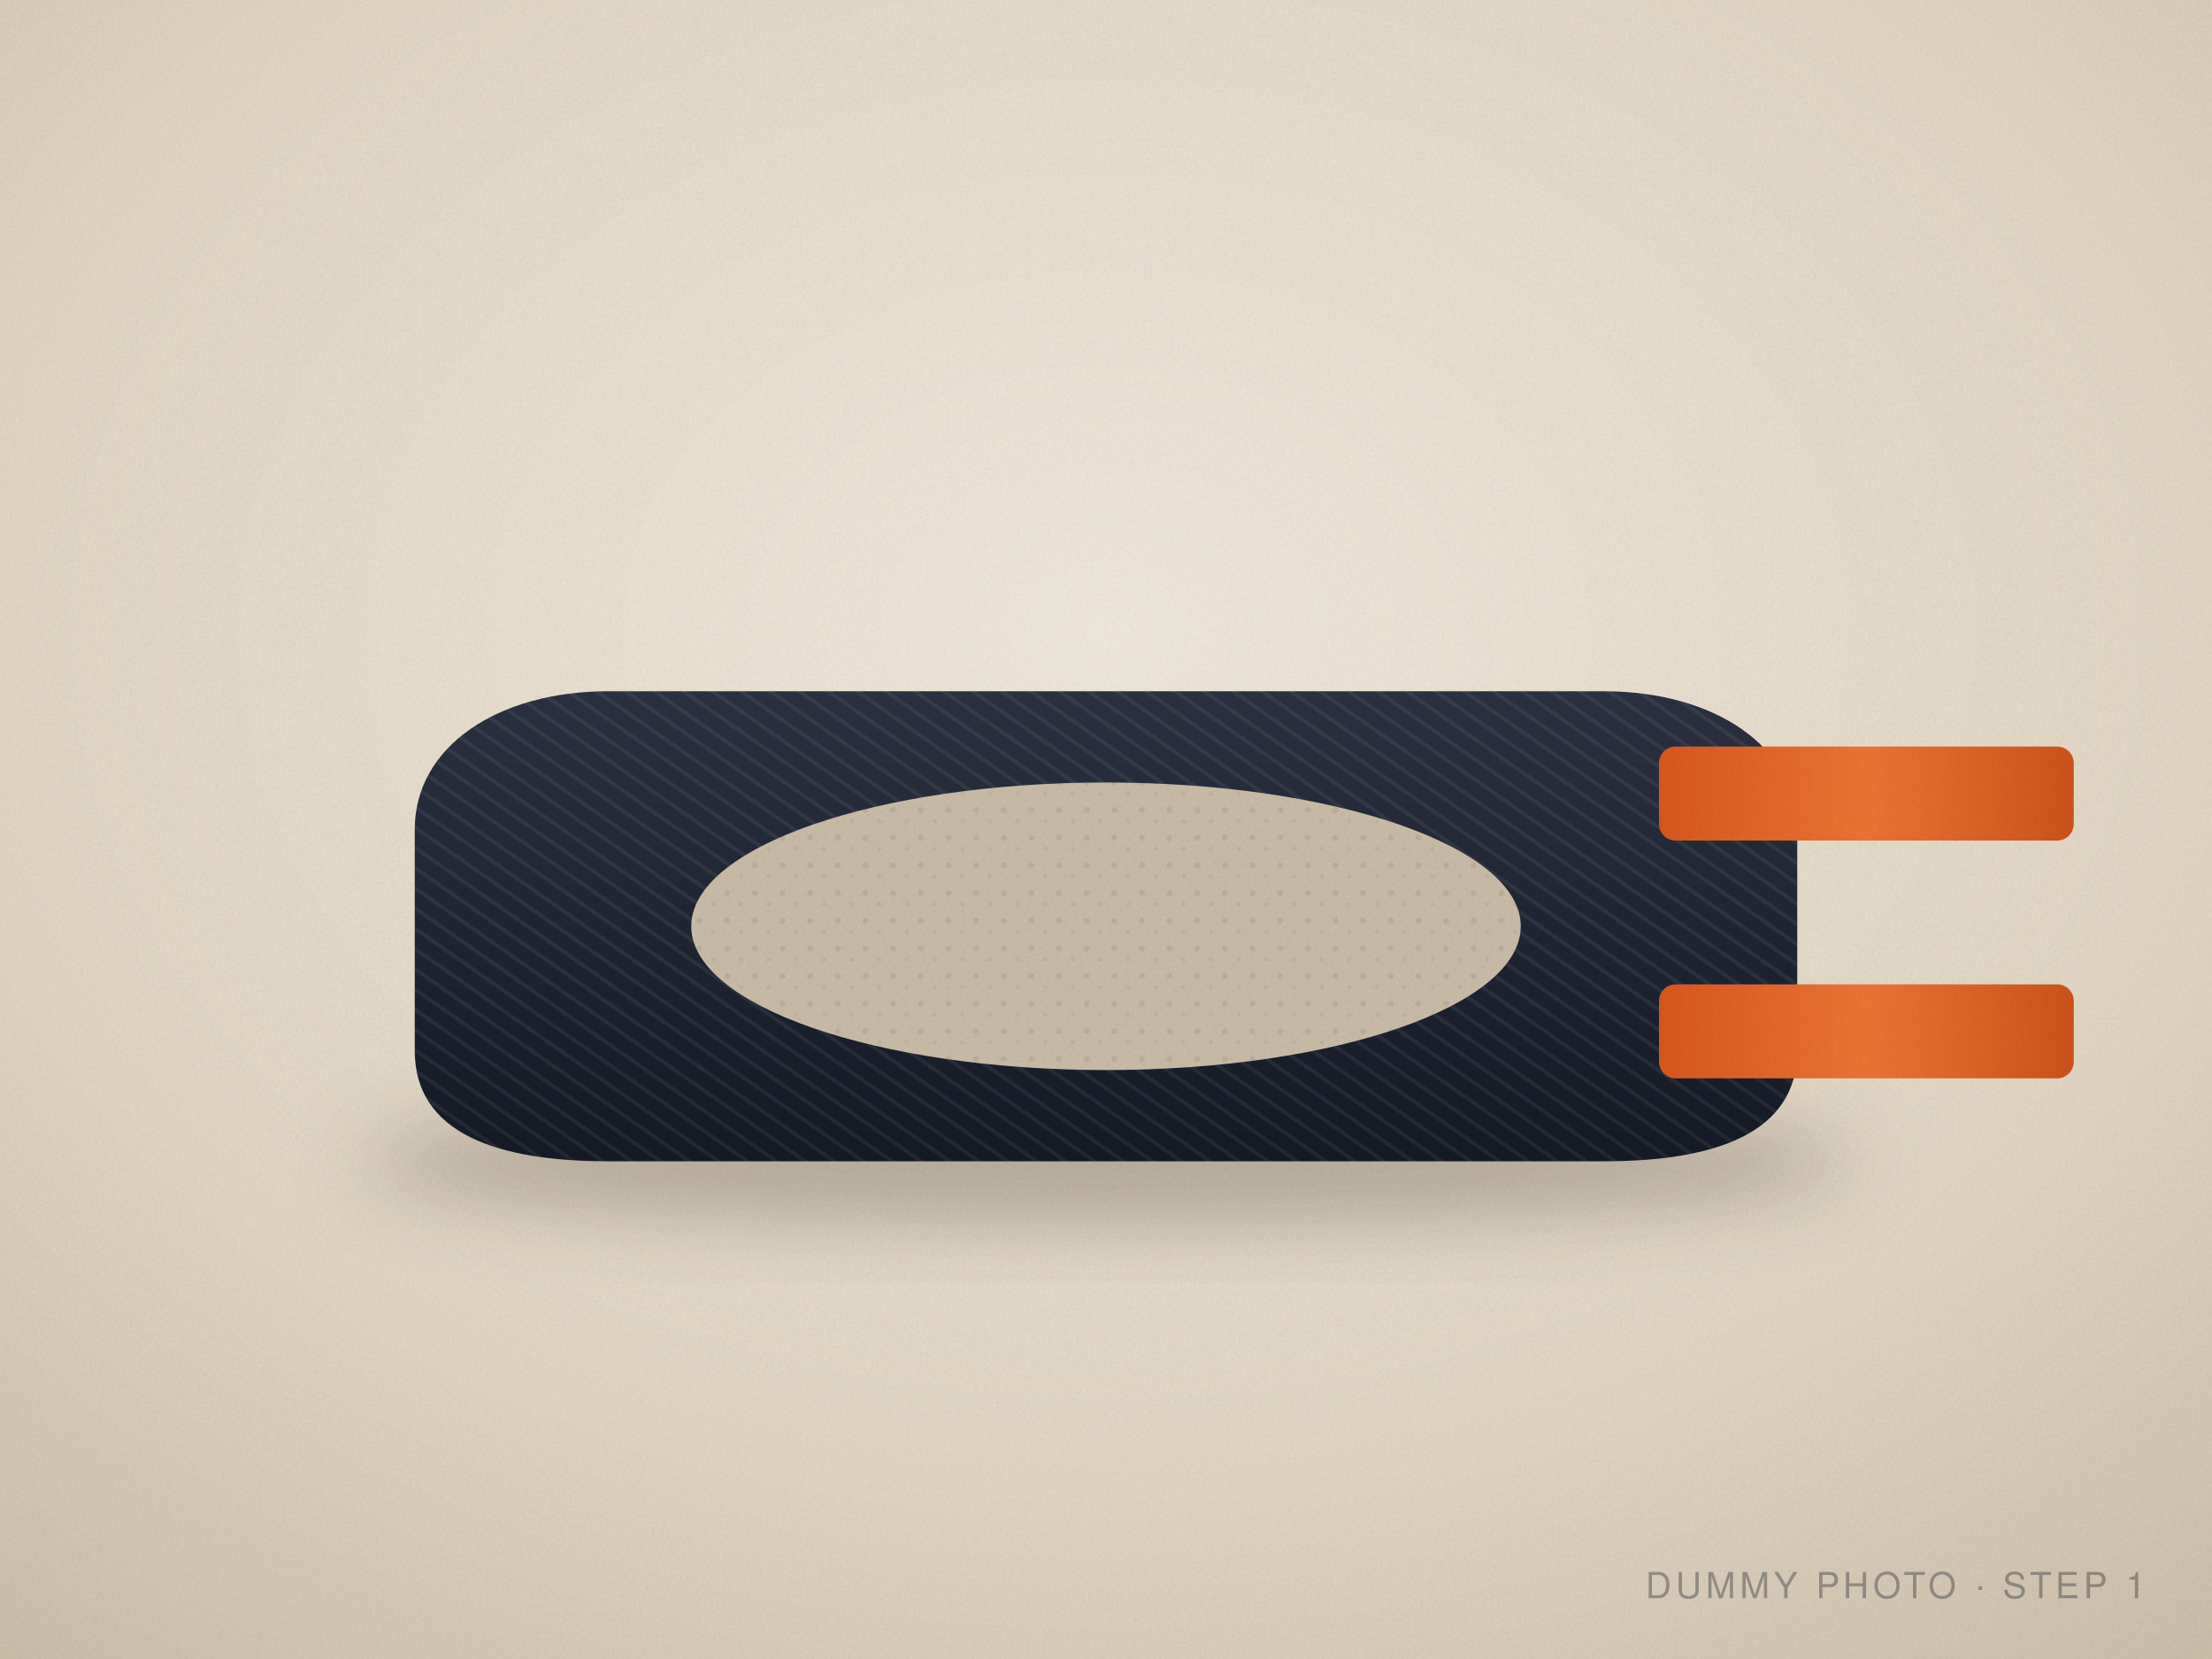
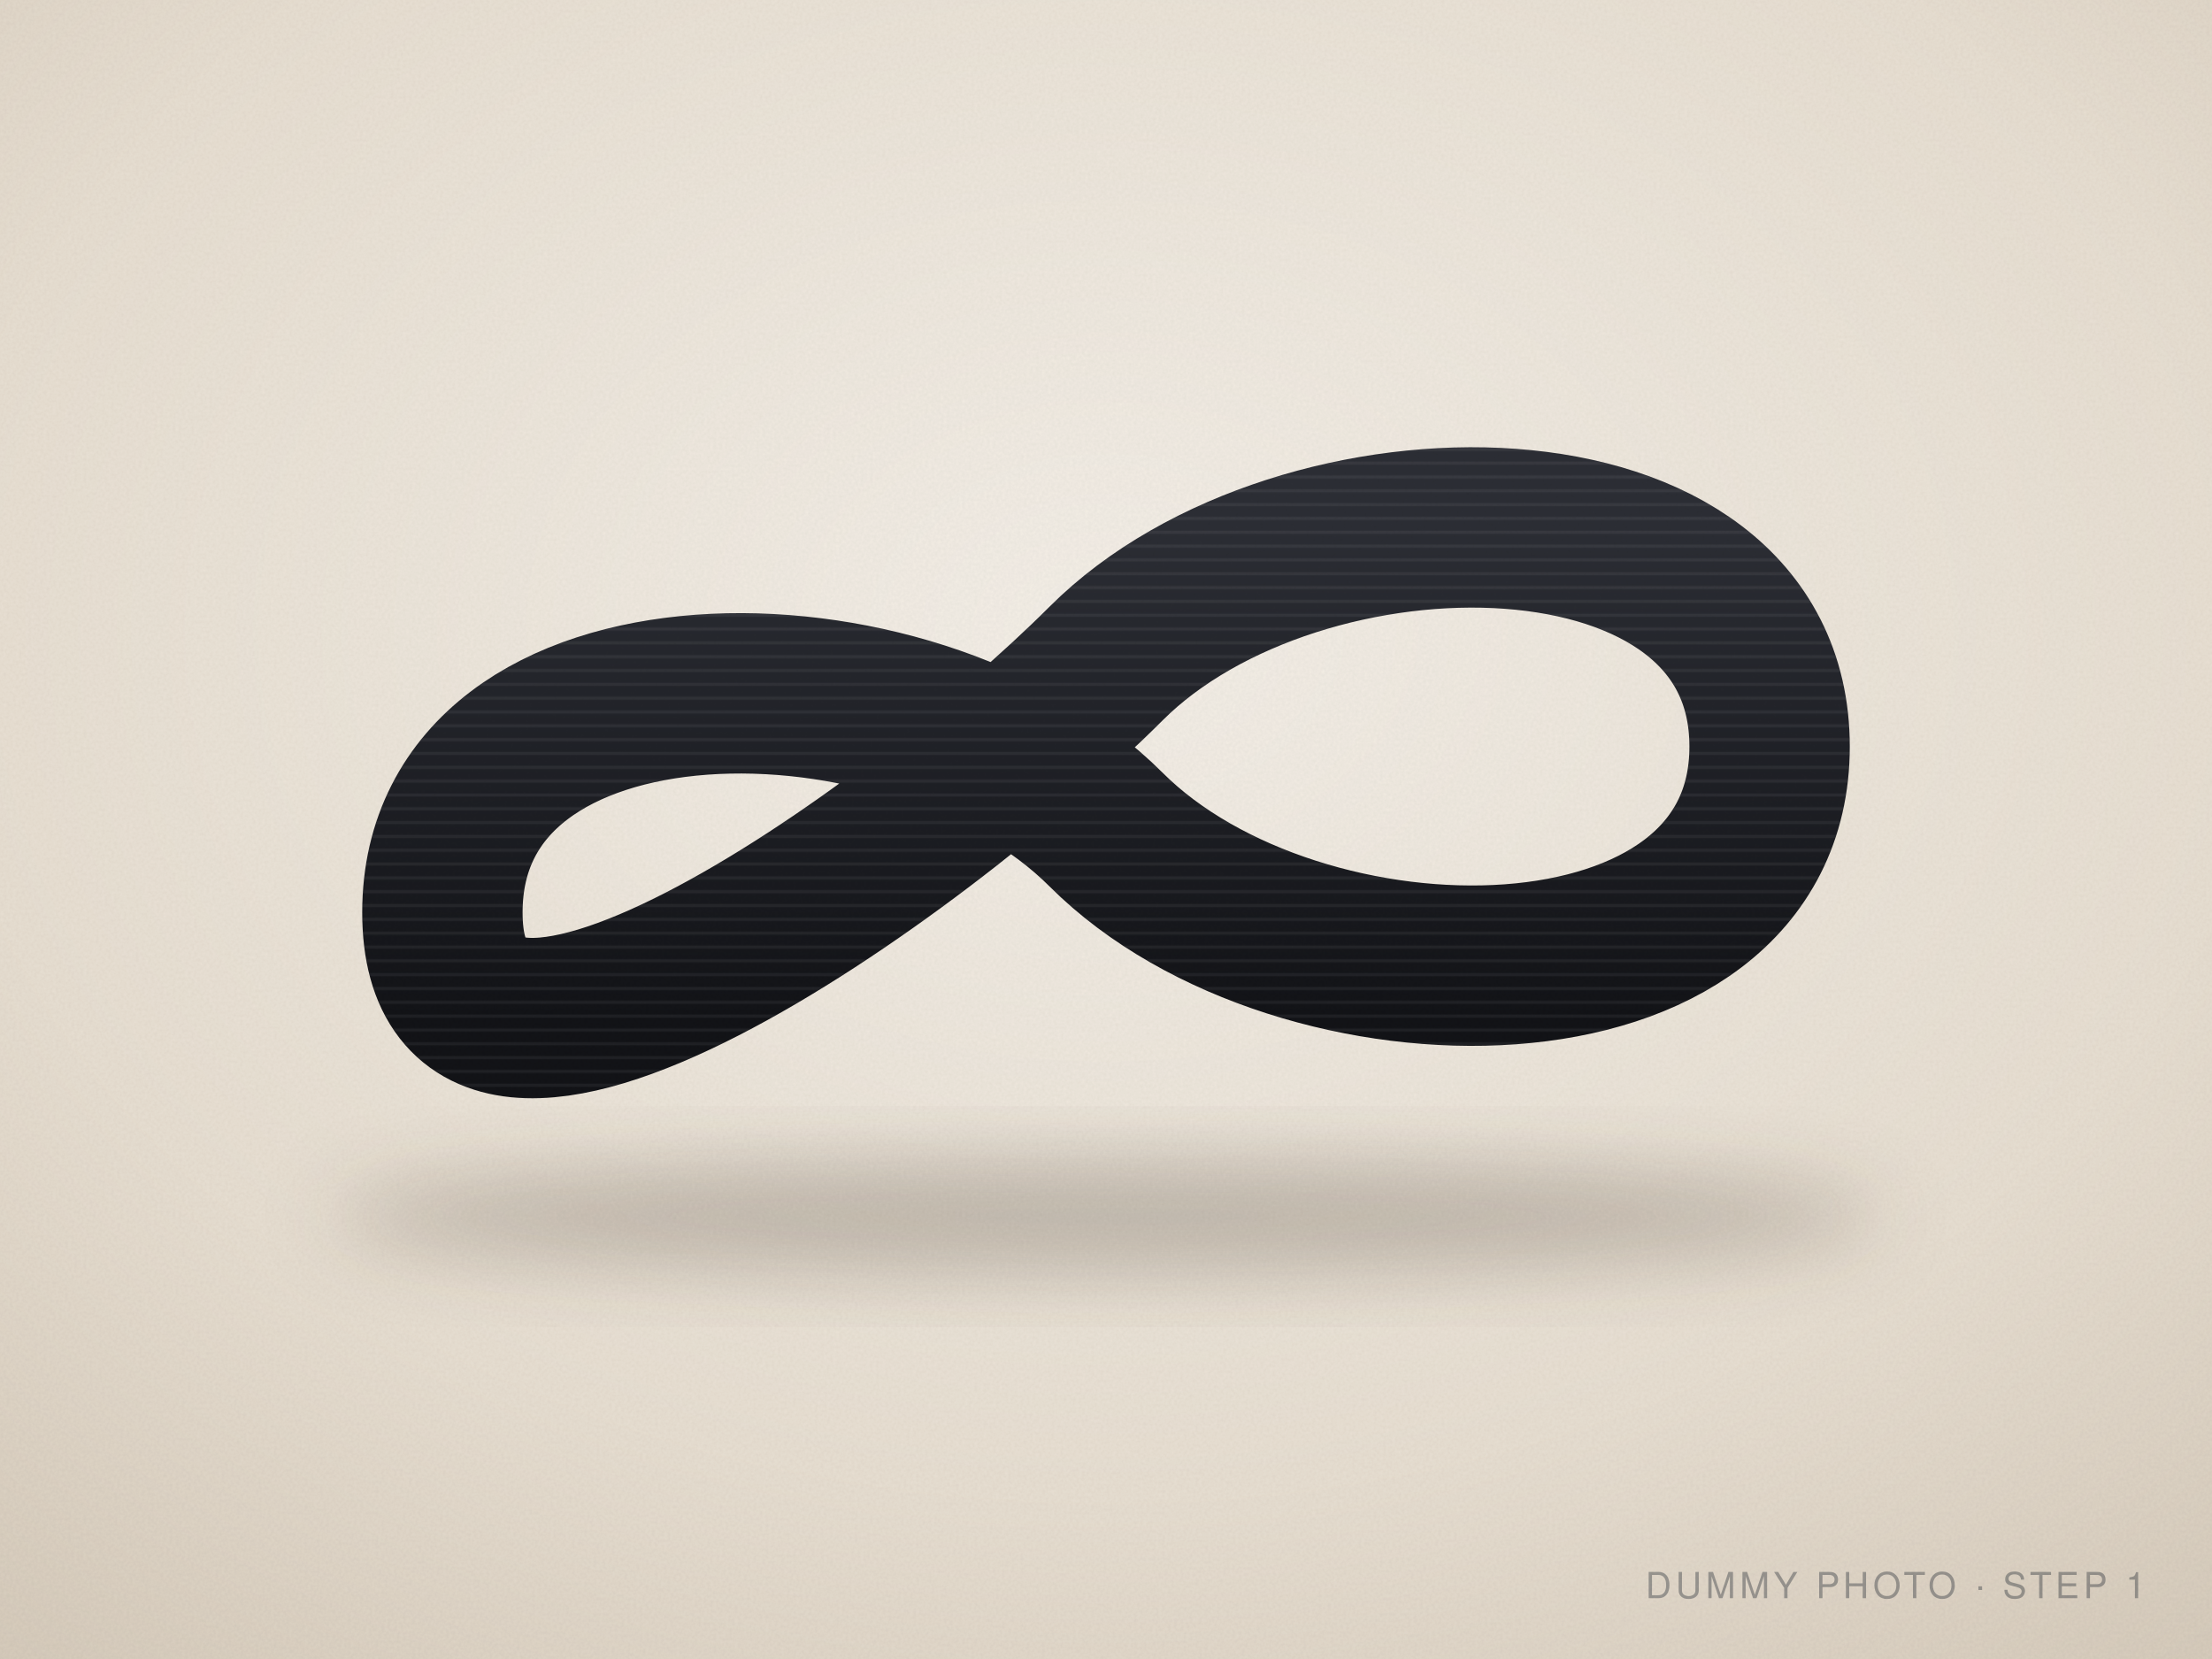
<svg xmlns="http://www.w3.org/2000/svg" viewBox="0 0 800 600" width="800" height="600">
  <defs>
+     <linearGradient id="wall" x1="0" y1="0" x2="1" y2="0">
+       <stop offset="0" stop-color="#fbfaf7" />
+       <stop offset=".55" stop-color="#f1eee8" />
+       <stop offset="1" stop-color="#e6e1d9" />
+     </linearGradient>
    <radialGradient id="paper" cx=".5" cy=".38" r=".8">
-       <stop offset="0" stop-color="#f1e9dc" />
-       <stop offset=".65" stop-color="#e3d7c4" />
-       <stop offset="1" stop-color="#cdbfa9" />
-     </radialGradient>
-     <radialGradient id="paper2" cx=".5" cy=".35" r=".85">
-       <stop offset="0" stop-color="#ece4d7" />
-       <stop offset="1" stop-color="#c9bba4" />
+       <stop offset="0" stop-color="#f5f0e8" />
+       <stop offset=".65" stop-color="#e8dfd2" />
+       <stop offset="1" stop-color="#d6cbbb" />
    </radialGradient>
    <radialGradient id="night" cx=".78" cy=".2" r="1">
      <stop offset="0" stop-color="#25324c" />
      <stop offset=".5" stop-color="#142036" />
      <stop offset="1" stop-color="#090e19" />
    </radialGradient>
    <radialGradient id="lamp" cx=".5" cy=".5" r=".5">
      <stop offset="0" stop-color="#e8682a" stop-opacity=".55" />
      <stop offset="1" stop-color="#e8682a" stop-opacity="0" />
    </radialGradient>
    <linearGradient id="skin" x1="0" y1="0" x2="0" y2="1">
-       <stop offset="0" stop-color="#ecccb2" />
-       <stop offset="1" stop-color="#cf9f80" />
+       <stop offset="0" stop-color="#f0d2bb" />
+       <stop offset="1" stop-color="#d9ac8e" />
    </linearGradient>
-     <linearGradient id="skinNight" x1="0" y1="0" x2="0" y2="1">
-       <stop offset="0" stop-color="#c79a7f" />
-       <stop offset="1" stop-color="#8e6754" />
+     <linearGradient id="band" x1="0" y1="0" x2="0" y2="1">
+       <stop offset="0" stop-color="#2c2e35" />
+       <stop offset="1" stop-color="#121317" />
    </linearGradient>
-     <linearGradient id="knit" x1="0" y1="0" x2="0" y2="1">
-       <stop offset="0" stop-color="#2b3142" />
-       <stop offset="1" stop-color="#151a26" />
+     <linearGradient id="linen" x1="0" y1="0" x2="0" y2="1">
+       <stop offset="0" stop-color="#ece6dc" />
+       <stop offset="1" stop-color="#ddd4c6" />
    </linearGradient>
-     <linearGradient id="strap" x1="0" y1="0" x2="1" y2="0">
-       <stop offset="0" stop-color="#d9581d" />
-       <stop offset=".5" stop-color="#ee7535" />
-       <stop offset="1" stop-color="#cf531b" />
+     <linearGradient id="navy" x1="0" y1="0" x2="0" y2="1">
+       <stop offset="0" stop-color="#2d3c5c" />
+       <stop offset="1" stop-color="#1f2b45" />
    </linearGradient>
-     <linearGradient id="sheet" x1="0" y1="0" x2="0" y2="1">
-       <stop offset="0" stop-color="#2a3956" />
-       <stop offset="1" stop-color="#1a2640" />
+     <linearGradient id="mustard" x1="0" y1="0" x2="0" y2="1">
+       <stop offset="0" stop-color="#d6953f" />
+       <stop offset="1" stop-color="#b8792e" />
    </linearGradient>
-     <linearGradient id="sheetLight" x1="0" y1="0" x2="0" y2="1">
+     <linearGradient id="window" x1="0" y1="0" x2="1" y2="0">
      <stop offset="0" stop-color="#ffffff" />
-       <stop offset="1" stop-color="#e6ddd0" />
+       <stop offset="1" stop-color="#ffffff" stop-opacity="0" />
    </linearGradient>
-     <linearGradient id="hl" x1="0" y1="0" x2="0" y2="1">
-       <stop offset="0" stop-color="#fff" stop-opacity=".22" />
-       <stop offset=".5" stop-color="#fff" stop-opacity="0" />
-     </linearGradient>
-     <pattern id="knitTex" width="6" height="6" patternUnits="userSpaceOnUse" patternTransform="rotate(35)">
-       <path d="M0 3h6" stroke="#ffffff" stroke-opacity=".06" stroke-width="1.4" />
+     <pattern id="ribs" width="5" height="5" patternUnits="userSpaceOnUse">
+       <path d="M0 2.5h5" stroke="#ffffff" stroke-opacity=".055" stroke-width="1.2" />
    </pattern>
-     <pattern id="foamTex" width="10" height="10" patternUnits="userSpaceOnUse">
-       <circle cx="3" cy="3" r="1.1" fill="#000" fill-opacity=".07" />
-       <circle cx="8" cy="7" r=".8" fill="#000" fill-opacity=".05" />
+     <pattern id="weave" width="8" height="8" patternUnits="userSpaceOnUse">
+       <path d="M0 2h8M0 6h8" stroke="#000" stroke-opacity=".035" stroke-width="1" />
+       <path d="M2 0v8M6 0v8" stroke="#fff" stroke-opacity=".05" stroke-width="1" />
    </pattern>
    <filter id="blur" x="-50%" y="-50%" width="200%" height="200%">
      <feGaussianBlur stdDeviation="14" />
    </filter>
    <filter id="blurS" x="-50%" y="-50%" width="200%" height="200%">
-       <feGaussianBlur stdDeviation="5" />
+       <feGaussianBlur stdDeviation="6" />
+     </filter>
+     <filter id="dof" x="-10%" y="-10%" width="120%" height="120%">
+       <feGaussianBlur stdDeviation="3.5" />
    </filter>
    <filter id="grain">
      <feTurbulence type="fractalNoise" baseFrequency=".9" numOctaves="2" stitchTiles="stitch" />
-       <feColorMatrix values="0 0 0 0 0  0 0 0 0 0  0 0 0 0 0  0 0 0 .05 0" />
+       <feColorMatrix values="0 0 0 0 0  0 0 0 0 0  0 0 0 0 0  0 0 0 .045 0" />
    </filter>
  </defs>
  <rect width="800" height="600" fill="url(#paper)" />
-   <ellipse cx="400" cy="420" rx="270" ry="22" fill="#3a2f22" opacity=".3" filter="url(#blur)" />
-   <path d="M150 300 C150 270 180 250 220 250 L580 250 C620 250 650 270 650 300 L650 380 C650 410 620 420 580 420 L220 420 C180 420 150 410 150 380 Z" fill="url(#knit)" />
-   <path d="M150 300 C150 270 180 250 220 250 L580 250 C620 250 650 270 650 300 L650 380 C650 410 620 420 580 420 L220 420 C180 420 150 410 150 380 Z" fill="url(#knitTex)" />
-   <ellipse cx="400" cy="335" rx="150" ry="52" fill="#cbbda8" />
-   <ellipse cx="400" cy="335" rx="150" ry="52" fill="url(#foamTex)" />
-   <rect x="600" y="270" width="150" height="34" rx="6" fill="url(#strap)" />
-   <rect x="600" y="356" width="150" height="34" rx="6" fill="url(#strap)" />
+   <ellipse cx="400" cy="440" rx="280" ry="20" fill="#3a2f22" opacity=".25" filter="url(#blur)" />
+   <path d="M160 330 C160 230 330 230 400 300 C470 370 640 370 640 270 C640 170 470 170 400 240 C330 310 160 430 160 330 Z" fill="none" stroke="url(#band)" stroke-width="58" stroke-linejoin="round" />
+   <path d="M160 330 C160 230 330 230 400 300 C470 370 640 370 640 270 C640 170 470 170 400 240 C330 310 160 430 160 330 Z" fill="none" stroke="url(#ribs)" stroke-width="58" />
  <text x="776" y="578" font-family="Helvetica,Arial,sans-serif" font-size="13" letter-spacing="1.5" fill="#131a26" fill-opacity=".35" text-anchor="end">DUMMY PHOTO · STEP 1</text>
  <rect width="800" height="600" filter="url(#grain)" />
</svg>
